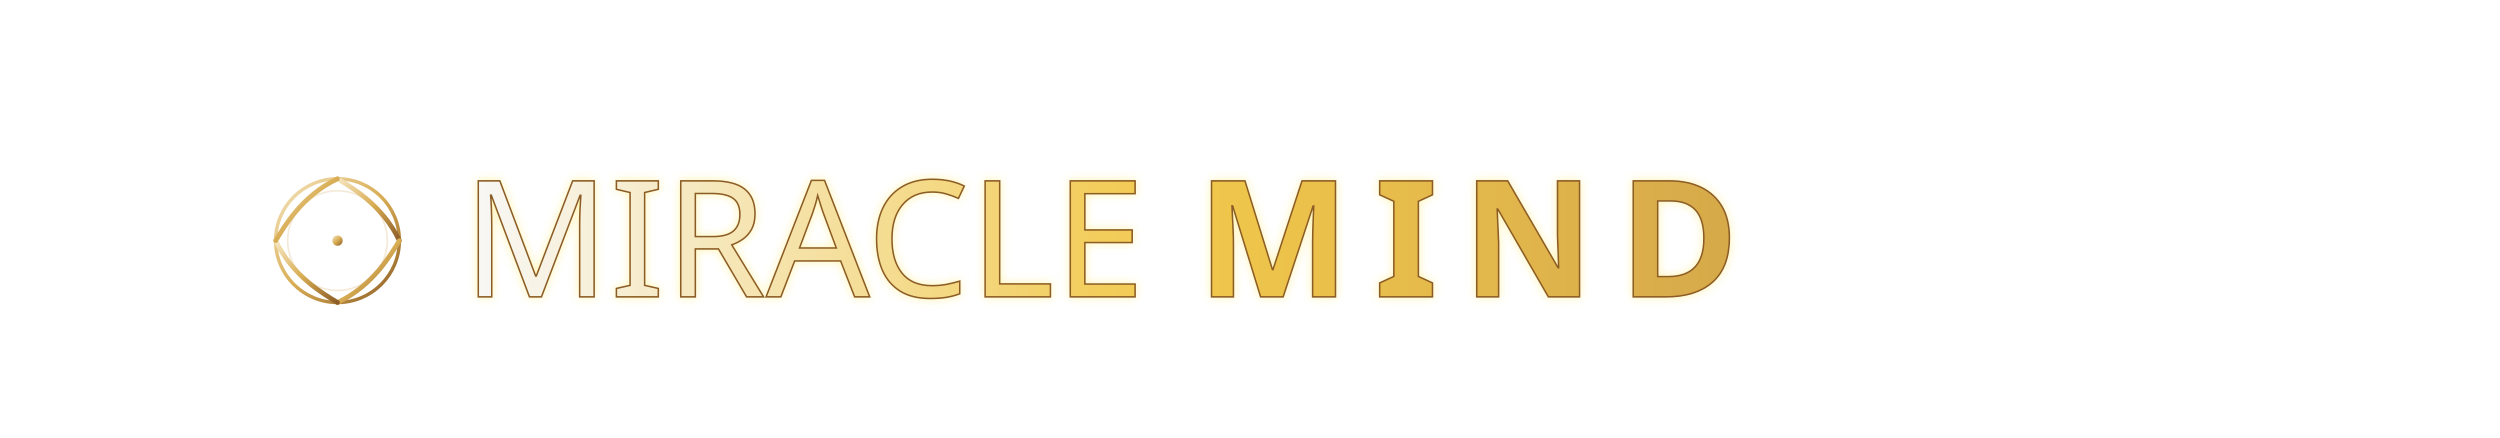
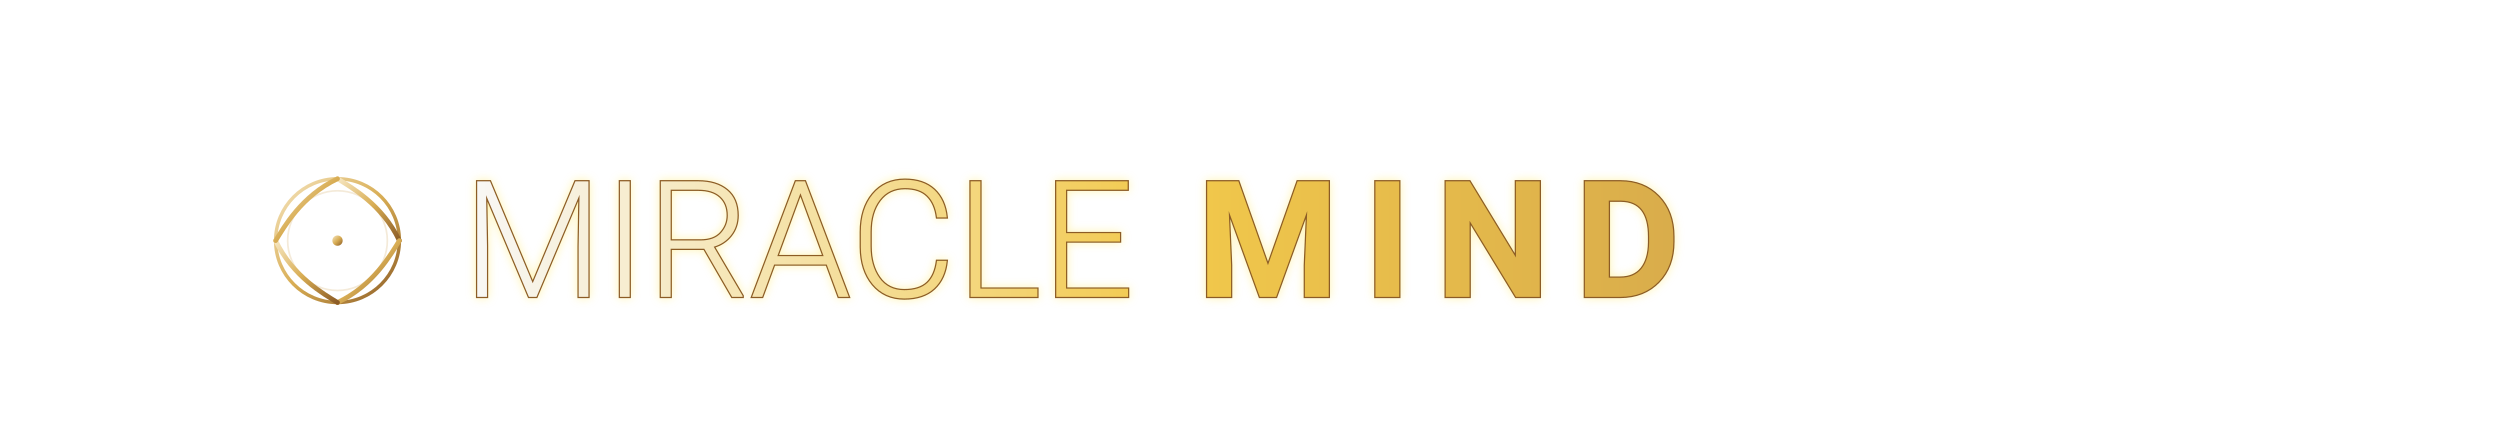
<svg xmlns="http://www.w3.org/2000/svg" viewBox="0 0 800 140" role="img" aria-label="Miracle Mind Logo">
  <defs>
    <radialGradient id="northStarGlow" cx="50%" cy="50%" r="50%">
      <stop offset="0%" style="stop-color:#FFEB99;stop-opacity:1" />
      <stop offset="40%" style="stop-color:#FFD700;stop-opacity:1" />
      <stop offset="80%" style="stop-color:#DAA520;stop-opacity:1" />
      <stop offset="100%" style="stop-color:#B8860B;stop-opacity:1" />
    </radialGradient>
    <linearGradient id="textGradient" x1="148" y1="95" x2="600" y2="95" gradientUnits="userSpaceOnUse">
      <stop offset="0%" style="stop-color:#f8f8f8;stop-opacity:1" />
      <stop offset="50%" style="stop-color:#f2c94c;stop-opacity:1" />
      <stop offset="100%" style="stop-color:#cfa14a;stop-opacity:1" />
    </linearGradient>
    <radialGradient id="centerDotGradient" cx="50%" cy="50%" r="50%">
      <stop offset="0%" style="stop-color:#FFEB99;stop-opacity:1" />
      <stop offset="30%" style="stop-color:#FFD700;stop-opacity:1" />
      <stop offset="60%" style="stop-color:#DAA520;stop-opacity:1" />
      <stop offset="100%" style="stop-color:#704828;stop-opacity:0.6" />
    </radialGradient>
    <linearGradient id="ringGradient" x1="0%" y1="0%" x2="100%" y2="100%">
      <stop offset="0%" style="stop-color:#DAA520;stop-opacity:1" />
      <stop offset="50%" style="stop-color:#FFD700;stop-opacity:1" />
      <stop offset="100%" style="stop-color:#DAA520;stop-opacity:1" />
    </linearGradient>
    <filter id="textGlow" x="-20%" y="-20%" width="140%" height="140%">
      <feGaussianBlur in="SourceGraphic" stdDeviation="1.5" result="blur" />
      <feFlood flood-color="#FFD700" flood-opacity="0.3" />
      <feComposite in2="blur" operator="in" result="glow" />
      <feMerge>
        <feMergeNode in="glow" />
        <feMergeNode in="SourceGraphic" />
      </feMerge>
    </filter>
  </defs>
  <defs>
    <linearGradient id="orbit-gold-logo" x1="0%" y1="0%" x2="100%" y2="100%">
      <stop offset="0%" stop-color="#F6E6C1" />
      <stop offset="50%" stop-color="#D8AD54" />
      <stop offset="100%" stop-color="#8C5C26" />
    </linearGradient>
  </defs>
  <g transform="translate(108, 77) scale(0.275)">
    <circle r="72" fill="none" stroke="url(#orbit-gold-logo)" stroke-width="4" />
    <circle r="58" fill="none" stroke="#EBD9B9" stroke-width="2" opacity="0.55" />
    <g fill="none" stroke="url(#orbit-gold-logo)" stroke-width="5.5" stroke-linecap="round">
      <path d="M 0 -72 C 16 -62 52 -42 72 0" />
      <path d="M 72 0 C 62 16 42 52 0 72" />
      <path d="M 0 72 C -16 62 -52 42 -72 0" />
      <path d="M -72 0 C -62 -16 -42 -52 0 -72" />
    </g>
    <circle r="6" fill="url(#orbit-gold-logo)" />
  </g>
-   <text x="148" y="95" font-family="'Quattrocento Sans', sans-serif" font-size="52" font-weight="200" fill="url(#textGradient)" stroke="#8C5C26" stroke-width="0.5" filter="url(#textGlow)" letter-spacing="0">MIRACLE</text>
-   <text x="383" y="95" font-family="'Quattrocento Sans', sans-serif" font-size="52" font-weight="700" fill="url(#textGradient)" stroke="#8C5C26" stroke-width="0.5" filter="url(#textGlow)" letter-spacing="0.15em">MIND</text>
+   <text x="148" y="95" font-family="'Quattrocento Sans', -apple-system, BlinkMacSystemFont, 'Segoe UI', Roboto, 'Helvetica Neue', Arial, sans-serif" font-size="52" font-weight="300" fill="url(#textGradient)" stroke="#8C5C26" stroke-width="0.8" paint-order="stroke fill" filter="url(#textGlow)" letter-spacing="0">MIRACLE</text>
+   <text x="383" y="95" font-family="'Quattrocento Sans', -apple-system, BlinkMacSystemFont, 'Segoe UI', Roboto, 'Helvetica Neue', Arial, sans-serif" font-size="52" font-weight="700" fill="url(#textGradient)" stroke="#8C5C26" stroke-width="0.8" paint-order="stroke fill" filter="url(#textGlow)" letter-spacing="0.15em">MIND</text>
</svg>
